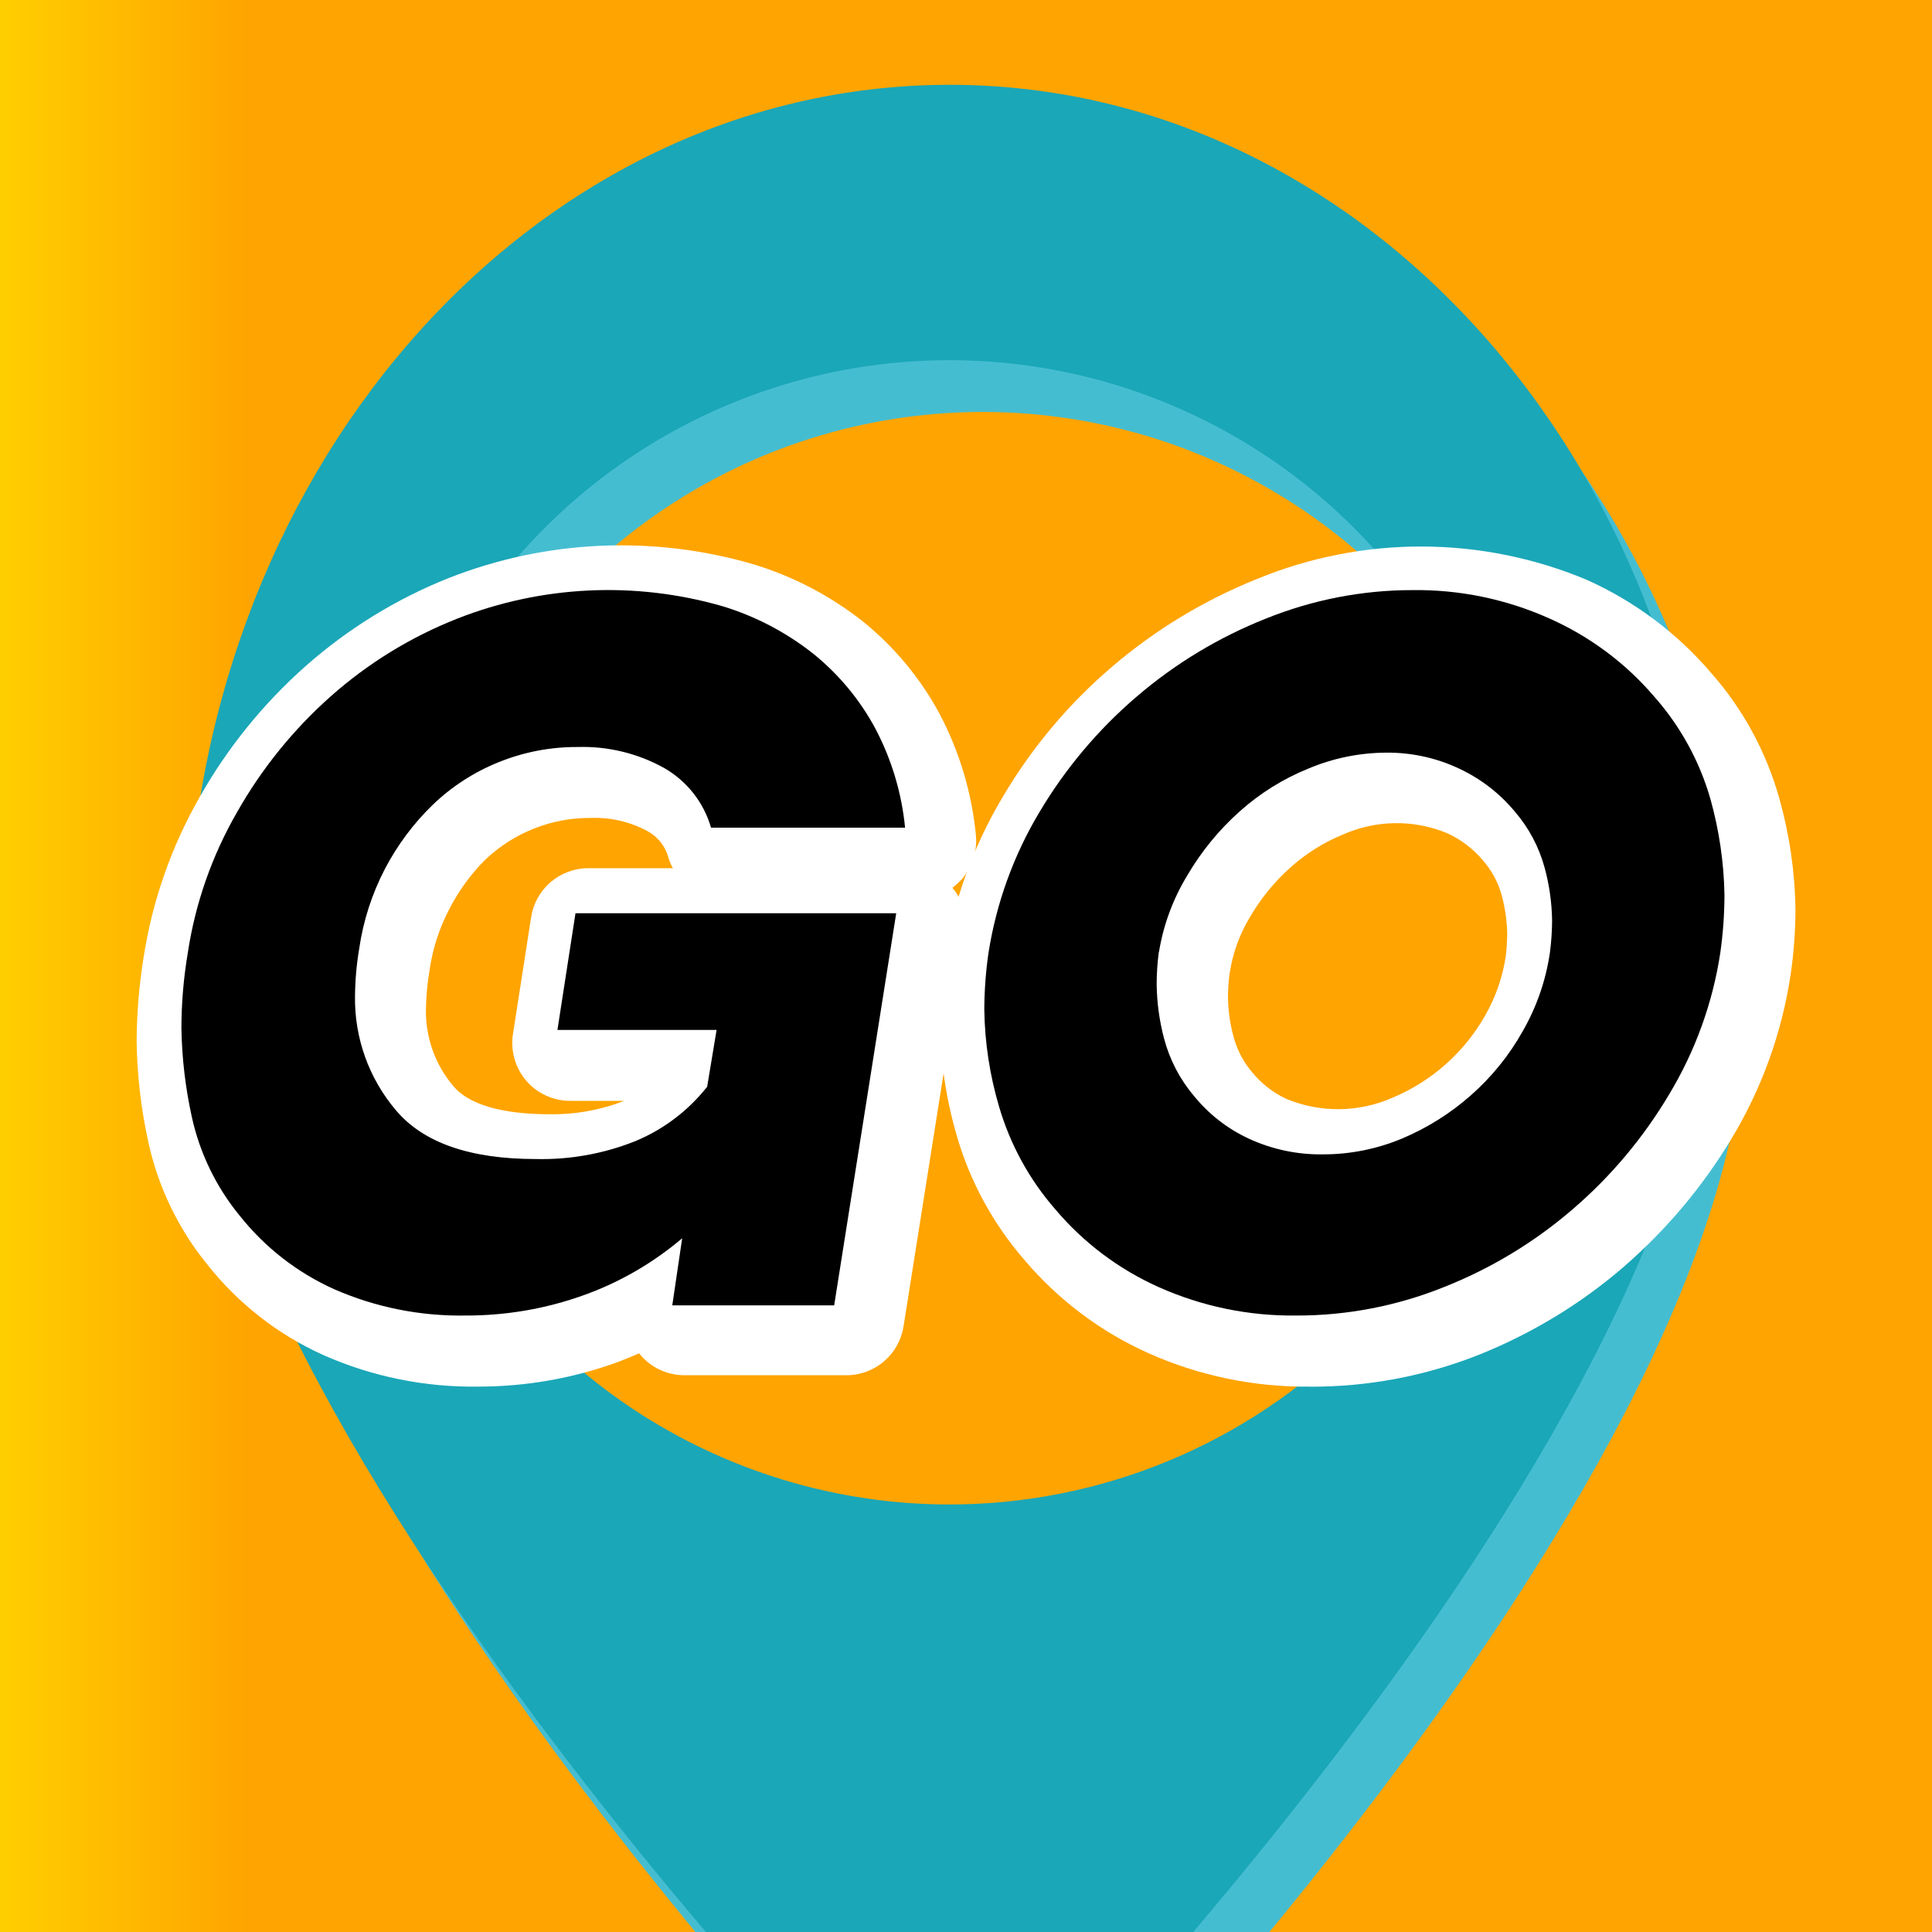
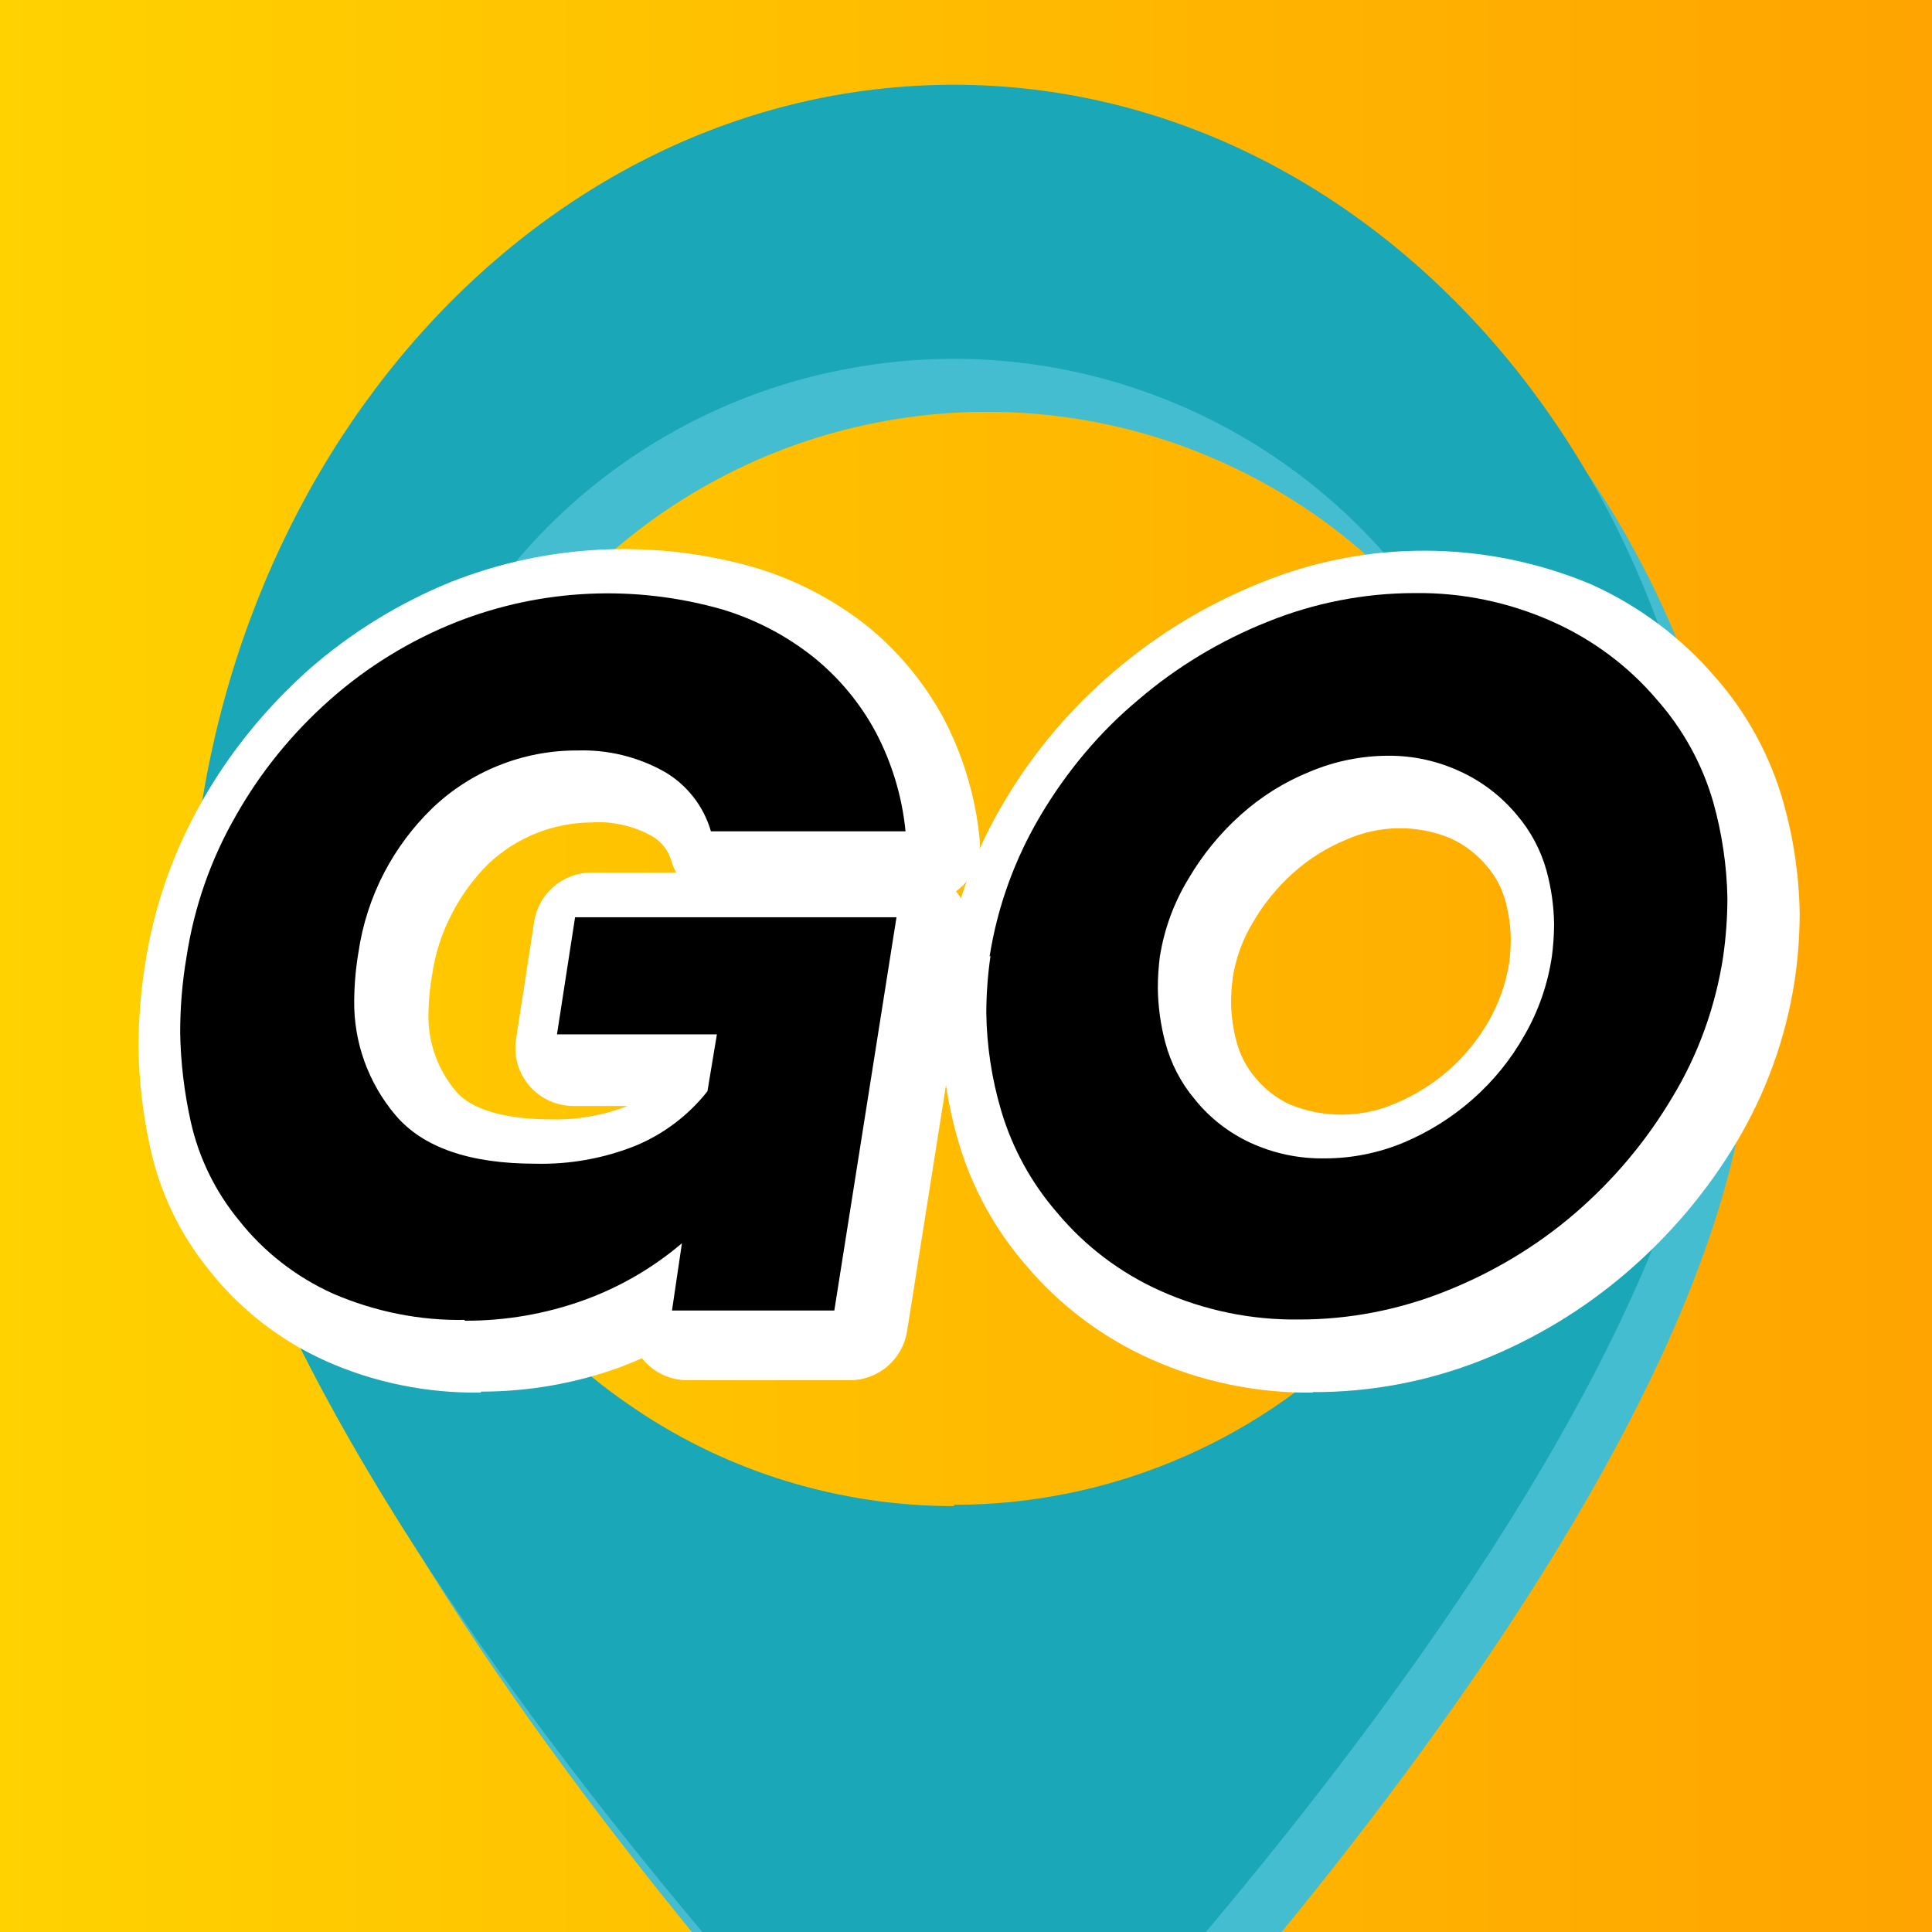
- <svg xmlns="http://www.w3.org/2000/svg" xmlns:xlink="http://www.w3.org/1999/xlink" width="16.0px" height="16.0px" viewBox="0 0 16.0 16.0" version="1.1" id="SVGRoot">
-   <defs id="defs23860">
-     <linearGradient id="Group_paint0-linear-241-174" x1="0" y1="55.77" x2="111.53" y2="55.77" gradientUnits="userSpaceOnUse" gradientTransform="matrix(0.1403631,0,0,0.1403631,0.1719519,0.1719518)">
-       <stop stop-color="#FFD200" id="stop23971" />
-       <stop offset="1" stop-color="#FFA400" id="stop23973" />
+ <svg xmlns="http://www.w3.org/2000/svg" id="SVGRoot" width="50" height="50" version="1.1" viewBox="0 0 50 50">
+   <defs>
+     <linearGradient id="linearGradient24490" x2="-16" y1="8" y2="8" gradientTransform="scale(3.12)" gradientUnits="userSpaceOnUse">
+       <stop stop-color="#FFD200" offset="0" />
+       <stop stop-color="#FFA400" offset="1" />
    </linearGradient>
-     <linearGradient xlink:href="#Group_paint0-linear-241-174" id="linearGradient24490" x1="0" y1="8" x2="-16" y2="8" gradientUnits="userSpaceOnUse" />
  </defs>
-   <g id="layer1">
-     <rect style="fill:url(#linearGradient24490);fill-opacity:1;stroke:none;stroke-width:2.8;stroke-linecap:round;stroke-linejoin:round;stroke-dashoffset:4;paint-order:markers stroke fill;stop-color:#000000" id="rect24384" width="16" height="16" x="-16" y="0" transform="scale(-1,1)" />
-     <g id="g23996" transform="matrix(0.6673731,0,0,0.6673731,-3.879434,1.132114)">
-       <path d="M 18.003,0 C 12.778,0 8.54,4.871 8.54,10.877 c 0,6.006 9.463,15.353 9.463,15.353 0,0 9.465,-9.344 9.465,-15.353 C 27.469,4.868 23.231,0 18.003,0 Z m 0,17.615 c -1.404,-0.001 -2.777,-0.419 -3.944,-1.201 -1.167,-0.782 -2.076,-1.892 -2.612,-3.19 -0.536,-1.298 -0.675,-2.726 -0.399,-4.103 0.276,-1.377 0.954,-2.641 1.948,-3.633 0.995,-0.992 2.261,-1.666 3.639,-1.938 1.378,-0.272 2.805,-0.129 4.102,0.411 1.297,0.54 2.404,1.452 3.182,2.621 0.778,1.169 1.192,2.543 1.189,3.947 -0.003,1.882 -0.753,3.686 -2.086,5.014 -1.333,1.329 -3.138,2.074 -5.02,2.072 z" fill="#45bdd1" id="path23955" style="stroke-width:0.224" />
-       <path d="m 17.597,-0.644 c -5.228,0 -9.465,4.871 -9.465,10.879 0,6.009 9.465,15.351 9.465,15.351 0,0 9.463,-9.344 9.463,-15.351 0,-6.006 -4.235,-10.879 -9.463,-10.879 z m 0,17.617 c -1.404,4.48e-4 -2.777,-0.416 -3.945,-1.195 -1.168,-0.78 -2.078,-1.888 -2.616,-3.186 -0.538,-1.297 -0.679,-2.725 -0.405,-4.102 0.274,-1.377 0.95,-2.643 1.942,-3.636 0.993,-0.993 2.258,-1.669 3.635,-1.944 1.377,-0.274 2.805,-0.134 4.102,0.404 1.297,0.537 2.406,1.447 3.187,2.615 0.78,1.168 1.197,2.54 1.197,3.945 0,1.883 -0.748,3.688 -2.079,5.019 -1.331,1.331 -3.136,2.08 -5.019,2.08 z" fill="#1aa7b8" id="path23957" style="stroke-width:0.224" />
-     </g>
-     <g id="g24002" transform="matrix(0.6673731,0,0,0.6673731,-3.767091,0.8313636)">
-       <path d="M 11.582,15.961 C 10.92,15.971 10.264,15.838 9.658,15.57 9.095,15.317 8.602,14.932 8.219,14.448 7.858,14.006 7.607,13.484 7.485,12.926 7.395,12.517 7.347,12.1 7.34,11.681 c 0.002,-0.353 0.031,-0.706 0.088,-1.055 C 7.537,9.926 7.774,9.252 8.127,8.637 8.471,8.03 8.914,7.484 9.436,7.021 9.962,6.556 10.564,6.185 11.216,5.926 12.42,5.453 13.747,5.393 14.989,5.755 c 0.496,0.15 0.96,0.392 1.367,0.714 0.389,0.315 0.712,0.704 0.949,1.145 0.245,0.465 0.397,0.972 0.449,1.495 0.011,0.1 6.73e-4,0.202 -0.03,0.298 -0.031,0.096 -0.081,0.185 -0.147,0.261 -0.035,0.037 -0.074,0.072 -0.114,0.103 0.067,0.079 0.117,0.171 0.145,0.271 0.028,0.1 0.035,0.204 0.019,0.306 l -0.77,4.866 c -0.027,0.169 -0.113,0.323 -0.243,0.434 -0.13,0.111 -0.295,0.172 -0.466,0.172 h -2.009 c -0.104,-2.3e-5 -0.207,-0.022 -0.301,-0.066 -0.095,-0.043 -0.179,-0.107 -0.246,-0.186 l -0.016,-0.02 c -0.09,0.04 -0.182,0.076 -0.274,0.112 -0.551,0.199 -1.133,0.301 -1.719,0.301 z M 13.33,6.96 C 12.792,6.96 12.259,7.062 11.759,7.261 11.259,7.458 10.798,7.742 10.397,8.098 9.992,8.457 9.649,8.881 9.382,9.351 9.117,9.815 8.938,10.324 8.855,10.852 c -0.046,0.274 -0.069,0.552 -0.07,0.831 0.007,0.322 0.047,0.642 0.117,0.956 0.073,0.338 0.227,0.654 0.449,0.92 0.243,0.305 0.555,0.548 0.911,0.707 0.418,0.181 0.869,0.27 1.324,0.26 0.422,0.005 0.841,-0.065 1.239,-0.206 0.324,-0.117 0.627,-0.285 0.898,-0.498 -0.409,0.134 -0.836,0.199 -1.266,0.195 -1.037,0 -1.796,-0.29 -2.285,-0.862 -0.443,-0.524 -0.682,-1.19 -0.673,-1.876 0.002,-0.236 0.023,-0.472 0.063,-0.705 0.123,-0.833 0.517,-1.601 1.122,-2.186 0.302,-0.289 0.656,-0.518 1.044,-0.673 0.399,-0.161 0.825,-0.244 1.255,-0.242 0.503,-0.012 0.999,0.113 1.437,0.361 0.273,0.158 0.503,0.379 0.673,0.644 h 1.039 C 16.107,8.417 16.078,8.361 16.048,8.305 15.901,8.031 15.701,7.789 15.458,7.593 15.191,7.384 14.886,7.228 14.56,7.133 14.161,7.015 13.747,6.956 13.33,6.96 Z m 1.661,7.434 h 0.554 l 0.543,-3.43 -2.523,0.013 h 1.133 c 0.104,-1.8e-4 0.208,0.022 0.302,0.066 0.095,0.044 0.179,0.108 0.246,0.188 0.067,0.08 0.116,0.173 0.144,0.274 0.027,0.101 0.032,0.206 0.015,0.309 l -0.117,0.703 c -0.02,0.119 -0.069,0.231 -0.144,0.325 -0.235,0.298 -0.527,0.546 -0.86,0.729 0.121,0.002 0.24,0.033 0.346,0.092 0.127,0.071 0.229,0.179 0.293,0.309 0.064,0.13 0.087,0.277 0.066,0.42 z M 12.971,8.904 c -0.484,-0.002 -0.95,0.183 -1.302,0.516 -0.181,0.18 -0.332,0.388 -0.449,0.615 -0.124,0.237 -0.207,0.494 -0.245,0.759 -0.027,0.16 -0.042,0.322 -0.045,0.485 -0.006,0.349 0.115,0.688 0.341,0.954 0.242,0.287 0.779,0.348 1.185,0.348 0.32,0.006 0.638,-0.051 0.936,-0.166 h -0.673 c -0.104,-9e-5 -0.206,-0.023 -0.3,-0.066 -0.094,-0.043 -0.178,-0.106 -0.245,-0.185 -0.067,-0.079 -0.117,-0.171 -0.145,-0.271 -0.028,-0.1 -0.035,-0.204 -0.019,-0.307 L 12.235,10.139 C 12.261,9.969 12.346,9.814 12.476,9.702 12.607,9.59 12.773,9.528 12.944,9.528 H 13.995 C 13.971,9.486 13.952,9.442 13.939,9.396 13.92,9.326 13.887,9.26 13.842,9.203 13.796,9.147 13.74,9.1 13.676,9.066 13.461,8.951 13.219,8.895 12.976,8.904 Z" fill="#ffffff" id="path23961" style="stroke-width:0.224" />
-       <path d="m 21.9,15.961 c -0.692,0.008 -1.377,-0.134 -2.009,-0.417 -0.592,-0.266 -1.116,-0.661 -1.535,-1.156 -0.388,-0.447 -0.675,-0.973 -0.839,-1.542 -0.132,-0.455 -0.203,-0.925 -0.209,-1.398 0.001,-0.27 0.021,-0.539 0.058,-0.806 0.111,-0.708 0.357,-1.389 0.725,-2.004 0.36,-0.609 0.819,-1.155 1.358,-1.614 0.535,-0.457 1.142,-0.824 1.796,-1.086 0.65,-0.268 1.346,-0.404 2.048,-0.402 0.703,0.002 1.398,0.143 2.046,0.415 0.592,0.266 1.118,0.66 1.54,1.154 0.394,0.447 0.682,0.977 0.844,1.551 0.127,0.449 0.195,0.913 0.202,1.38 -6.73e-4,0.274 -0.021,0.548 -0.061,0.819 -0.108,0.714 -0.355,1.401 -0.727,2.02 -0.361,0.602 -0.816,1.143 -1.347,1.603 -0.534,0.46 -1.141,0.827 -1.796,1.089 -0.667,0.264 -1.377,0.398 -2.094,0.395 z m -3.111,-5.113 c -0.03,0.198 -0.045,0.399 -0.045,0.599 0.006,0.344 0.058,0.685 0.155,1.015 0.111,0.371 0.301,0.713 0.557,1.003 0.283,0.332 0.636,0.597 1.035,0.774 0.954,0.385 2.02,0.379 2.97,-0.016 0.509,-0.201 0.981,-0.485 1.396,-0.842 0.416,-0.358 0.772,-0.782 1.053,-1.255 0.275,-0.458 0.458,-0.965 0.539,-1.493 0.029,-0.201 0.044,-0.405 0.045,-0.608 -0.007,-0.341 -0.058,-0.68 -0.153,-1.008 C 26.233,8.65 26.045,8.31 25.79,8.024 25.503,7.692 25.147,7.427 24.746,7.248 23.795,6.861 22.73,6.866 21.783,7.261 20.754,7.669 19.89,8.408 19.328,9.362 19.055,9.818 18.872,10.323 18.789,10.848 Z m 3.439,3.104 c -0.425,0.005 -0.845,-0.085 -1.23,-0.265 -0.363,-0.17 -0.683,-0.42 -0.936,-0.732 -0.237,-0.288 -0.408,-0.623 -0.503,-0.983 -0.071,-0.274 -0.109,-0.555 -0.112,-0.837 6.73e-4,-0.165 0.011,-0.33 0.031,-0.494 v -0.02 c 0.065,-0.43 0.214,-0.843 0.438,-1.217 0.211,-0.358 0.475,-0.681 0.783,-0.958 0.314,-0.282 0.673,-0.51 1.062,-0.673 0.389,-0.166 0.808,-0.25 1.231,-0.248 0.423,0.003 0.841,0.092 1.227,0.263 0.362,0.171 0.682,0.419 0.938,0.727 0.242,0.284 0.418,0.618 0.514,0.979 0.071,0.273 0.109,0.553 0.112,0.835 -2.7e-4,0.16 -0.01,0.319 -0.029,0.478 -0.065,0.439 -0.211,0.862 -0.429,1.248 -0.417,0.736 -1.067,1.312 -1.847,1.639 -0.396,0.168 -0.821,0.256 -1.25,0.258 z M 20.903,10.83 c -0.013,0.101 -0.02,0.203 -0.02,0.305 0.003,0.165 0.026,0.33 0.07,0.489 0.043,0.158 0.119,0.304 0.224,0.429 0.116,0.145 0.265,0.261 0.433,0.339 0.209,0.086 0.433,0.129 0.659,0.126 0.226,-0.003 0.449,-0.051 0.656,-0.142 0.487,-0.204 0.892,-0.564 1.151,-1.023 0.129,-0.226 0.215,-0.474 0.254,-0.732 0.011,-0.094 0.017,-0.188 0.018,-0.283 -0.004,-0.162 -0.027,-0.324 -0.07,-0.48 C 24.235,9.704 24.159,9.562 24.055,9.441 23.933,9.293 23.78,9.175 23.606,9.095 23.4,9.009 23.179,8.966 22.956,8.969 22.732,8.972 22.512,9.02 22.308,9.111 22.071,9.208 21.851,9.346 21.66,9.517 21.459,9.696 21.288,9.906 21.153,10.139 c -0.128,0.212 -0.212,0.447 -0.249,0.691 z" fill="#ffffff" id="path23965" style="stroke-width:0.224" />
-       <path d="M 11.418,15.079 C 10.859,15.088 10.305,14.977 9.793,14.753 9.334,14.547 8.932,14.234 8.619,13.84 8.328,13.485 8.125,13.067 8.026,12.619 7.946,12.257 7.902,11.888 7.896,11.517 7.896,11.202 7.923,10.889 7.975,10.579 8.068,9.963 8.276,9.37 8.588,8.83 8.893,8.292 9.285,7.807 9.748,7.396 10.211,6.985 10.743,6.658 11.319,6.431 c 1.051,-0.413 2.21,-0.467 3.295,-0.153 0.407,0.124 0.788,0.324 1.122,0.588 0.316,0.255 0.578,0.57 0.77,0.927 0.202,0.383 0.328,0.801 0.37,1.232 H 14.468 C 14.378,8.712 14.169,8.447 13.887,8.285 13.56,8.103 13.19,8.013 12.816,8.024 c -0.338,-0.002 -0.672,0.062 -0.985,0.189 -0.303,0.122 -0.58,0.301 -0.815,0.527 -0.24,0.232 -0.44,0.501 -0.595,0.797 -0.161,0.31 -0.269,0.644 -0.319,0.99 -0.033,0.194 -0.05,0.391 -0.052,0.588 -0.008,0.518 0.172,1.021 0.507,1.416 0.34,0.404 0.919,0.606 1.737,0.606 0.424,0.01 0.846,-0.066 1.239,-0.224 0.348,-0.145 0.653,-0.377 0.887,-0.673 l 0.117,-0.705 h -1.975 l 0.224,-1.448 h 3.98 l -0.77,4.866 h -2.009 l 0.123,-0.833 c -0.359,0.305 -0.769,0.543 -1.212,0.703 -0.475,0.172 -0.976,0.258 -1.481,0.256 z" fill="#000000" id="path23967" style="stroke-width:0.224" />
-       <path d="m 17.911,10.579 c 0.097,-0.618 0.312,-1.212 0.633,-1.748 0.322,-0.541 0.729,-1.025 1.208,-1.434 0.476,-0.408 1.016,-0.734 1.598,-0.965 0.578,-0.234 1.196,-0.355 1.82,-0.355 0.588,-0.008 1.171,0.113 1.708,0.355 0.497,0.222 0.939,0.551 1.293,0.965 0.324,0.366 0.563,0.8 0.698,1.27 0.109,0.389 0.168,0.79 0.175,1.194 -7.63e-4,0.24 -0.018,0.48 -0.052,0.718 -0.094,0.62 -0.31,1.216 -0.633,1.753 -0.32,0.539 -0.725,1.022 -1.201,1.43 -0.475,0.409 -1.015,0.735 -1.598,0.965 -0.58,0.233 -1.2,0.353 -1.825,0.352 -0.589,0.008 -1.173,-0.112 -1.71,-0.352 -0.495,-0.221 -0.934,-0.551 -1.284,-0.965 -0.322,-0.369 -0.56,-0.803 -0.698,-1.273 -0.116,-0.392 -0.178,-0.797 -0.184,-1.205 0.001,-0.236 0.018,-0.471 0.052,-0.705 z m 2.114,-0.013 c -0.018,0.134 -0.027,0.269 -0.027,0.404 0.003,0.227 0.034,0.454 0.092,0.673 0.069,0.259 0.193,0.5 0.366,0.705 0.184,0.229 0.418,0.412 0.685,0.536 0.288,0.133 0.603,0.2 0.92,0.195 0.336,5.39e-4 0.669,-0.066 0.979,-0.195 0.312,-0.131 0.601,-0.312 0.855,-0.536 0.258,-0.227 0.476,-0.495 0.644,-0.795 0.174,-0.302 0.289,-0.634 0.339,-0.979 0.017,-0.13 0.026,-0.261 0.027,-0.393 C 24.902,9.959 24.871,9.738 24.813,9.524 24.743,9.266 24.617,9.028 24.443,8.826 24.254,8.598 24.017,8.416 23.749,8.291 23.469,8.159 23.162,8.092 22.852,8.094 c -0.334,0.001 -0.664,0.068 -0.972,0.198 -0.314,0.127 -0.603,0.308 -0.855,0.534 -0.255,0.228 -0.473,0.495 -0.646,0.79 -0.177,0.291 -0.297,0.613 -0.352,0.949 z" fill="#000000" id="path23969" style="stroke-width:0.224" />
-     </g>
+   <rect transform="scale(-1,1)" x="-50" width="50" height="50" fill="url(#linearGradient24490)" stop-color="#000000" style="paint-order:markers stroke fill" />
+   <g transform="matrix(2.09 0 0 2.09 -12.1 3.54)" stroke-width=".224">
+     <path d="m18 0c-5.23 0-9.46 4.87-9.46 10.9 0 6.01 9.46 15.4 9.46 15.4s9.47-9.34 9.47-15.4c0-6.01-4.24-10.9-9.47-10.9zm0 17.6c-1.4-0.001-2.78-0.419-3.94-1.2s-2.08-1.89-2.61-3.19c-0.536-1.3-0.675-2.73-0.399-4.1 0.276-1.38 0.954-2.64 1.95-3.63 0.995-0.992 2.26-1.67 3.64-1.94 1.38-0.272 2.81-0.129 4.1 0.411 1.3 0.54 2.4 1.45 3.18 2.62 0.778 1.17 1.19 2.54 1.19 3.95-3e-3 1.88-0.753 3.69-2.09 5.01-1.33 1.33-3.14 2.07-5.02 2.07z" fill="#45bdd1" />
+     <path d="m17.6-0.644c-5.23 0-9.47 4.87-9.47 10.9 0 6.01 9.47 15.4 9.47 15.4s9.46-9.34 9.46-15.4c0-6.01-4.24-10.9-9.46-10.9zm0 17.6c-1.4 4.48e-4 -2.78-0.416-3.94-1.2-1.17-0.78-2.08-1.89-2.62-3.19-0.538-1.3-0.679-2.72-0.405-4.1 0.274-1.38 0.95-2.64 1.94-3.64 0.993-0.993 2.26-1.67 3.64-1.94 1.38-0.274 2.8-0.134 4.1 0.404 1.3 0.537 2.41 1.45 3.19 2.61 0.78 1.17 1.2 2.54 1.2 3.94 0 1.88-0.748 3.69-2.08 5.02-1.33 1.33-3.14 2.08-5.02 2.08z" fill="#1aa7b8" />
+   </g>
+   <g transform="matrix(2.09 0 0 2.09 -11.8 2.6)" stroke-width=".224">
+     <path d="m11.6 16c-0.662 0.01-1.32-0.123-1.92-0.391-0.563-0.253-1.06-0.638-1.44-1.12-0.361-0.442-0.613-0.964-0.734-1.52-0.09-0.409-0.139-0.827-0.146-1.25 0.002-0.353 0.031-0.706 0.087-1.05 0.11-0.7 0.347-1.37 0.7-1.99 0.344-0.607 0.786-1.15 1.31-1.62 0.526-0.465 1.13-0.836 1.78-1.1 1.2-0.472 2.53-0.532 3.77-0.171 0.496 0.15 0.96 0.392 1.37 0.714 0.389 0.315 0.712 0.704 0.949 1.14 0.245 0.465 0.397 0.972 0.449 1.49 0.011 0.1 6.73e-4 0.202-0.03 0.298-0.03 0.096-0.081 0.185-0.147 0.261-0.035 0.037-0.074 0.072-0.114 0.103 0.067 0.079 0.117 0.171 0.145 0.271 0.028 0.1 0.035 0.204 0.019 0.306l-0.77 4.87c-0.027 0.169-0.113 0.323-0.243 0.434-0.13 0.111-0.295 0.172-0.466 0.172h-2.01c-0.104-2.3e-5 -0.207-0.022-0.301-0.066-0.095-0.043-0.179-0.107-0.246-0.186l-0.016-0.02c-0.09 0.04-0.182 0.076-0.274 0.112-0.551 0.199-1.13 0.301-1.72 0.301zm1.75-9c-0.538-6.73e-4 -1.07 0.101-1.57 0.301-0.5 0.197-0.961 0.48-1.36 0.837-0.405 0.359-0.747 0.782-1.01 1.25-0.265 0.465-0.444 0.973-0.527 1.5-0.046 0.274-0.069 0.552-0.07 0.831 0.007 0.322 0.046 0.642 0.117 0.956 0.073 0.338 0.227 0.654 0.449 0.92 0.243 0.305 0.555 0.548 0.911 0.707 0.418 0.181 0.869 0.27 1.32 0.26 0.422 5e-3 0.841-0.065 1.24-0.206 0.324-0.117 0.627-0.285 0.898-0.498-0.409 0.134-0.836 0.199-1.27 0.195-1.04 0-1.8-0.29-2.28-0.862-0.443-0.524-0.682-1.19-0.673-1.88 0.002-0.236 0.023-0.472 0.063-0.705 0.123-0.833 0.517-1.6 1.12-2.19 0.302-0.289 0.656-0.518 1.04-0.673 0.399-0.161 0.825-0.244 1.25-0.242 0.503-0.012 0.999 0.113 1.44 0.361 0.273 0.158 0.503 0.379 0.673 0.644h1.04c-0.025-0.061-0.054-0.117-0.083-0.173-0.147-0.274-0.348-0.516-0.59-0.712-0.267-0.209-0.572-0.366-0.898-0.46-0.399-0.119-0.814-0.177-1.23-0.173zm1.66 7.43h0.554l0.543-3.43-2.52 0.013h1.13c0.104-1.8e-4 0.208 0.022 0.302 0.066 0.095 0.044 0.179 0.108 0.246 0.188 0.067 0.08 0.116 0.173 0.144 0.274 0.027 0.101 0.033 0.206 0.015 0.309l-0.117 0.703c-0.02 0.119-0.069 0.231-0.144 0.325-0.235 0.298-0.527 0.546-0.86 0.729 0.121 0.002 0.24 0.033 0.346 0.092 0.127 0.071 0.229 0.179 0.293 0.309 0.064 0.13 0.087 0.277 0.066 0.42zm-2.02-5.49c-0.484-0.002-0.95 0.183-1.3 0.516-0.181 0.18-0.332 0.388-0.449 0.615-0.124 0.237-0.207 0.494-0.245 0.759-0.028 0.16-0.043 0.322-0.045 0.485-0.006 0.349 0.115 0.688 0.341 0.954 0.242 0.287 0.779 0.348 1.19 0.348 0.32 0.006 0.638-0.051 0.936-0.166h-0.673c-0.104-9e-5 -0.206-0.023-0.3-0.066-0.094-0.043-0.178-0.106-0.245-0.185-0.067-0.079-0.117-0.171-0.145-0.271-0.028-0.1-0.035-0.204-0.019-0.307l0.224-1.45c0.026-0.17 0.111-0.325 0.242-0.437 0.13-0.112 0.296-0.174 0.468-0.174h1.05c-0.024-0.042-0.043-0.086-0.056-0.132-0.019-0.07-0.052-0.136-0.097-0.192-0.045-0.057-0.102-0.104-0.166-0.138-0.215-0.115-0.457-0.17-0.7-0.162z" fill="#fff" />
+     <path d="m21.9 16c-0.692 8e-3 -1.38-0.134-2.01-0.417-0.592-0.266-1.12-0.661-1.54-1.16-0.388-0.447-0.675-0.973-0.839-1.54-0.132-0.455-0.203-0.925-0.209-1.4 0.001-0.27 0.021-0.539 0.058-0.806 0.111-0.708 0.357-1.39 0.725-2 0.36-0.609 0.819-1.15 1.36-1.61 0.535-0.457 1.14-0.824 1.8-1.09 0.65-0.268 1.35-0.404 2.05-0.402 0.703 0.002 1.4 0.143 2.05 0.415 0.592 0.266 1.12 0.66 1.54 1.15 0.394 0.447 0.682 0.977 0.844 1.55 0.127 0.449 0.195 0.913 0.202 1.38-6.73e-4 0.274-0.021 0.548-0.061 0.819-0.108 0.714-0.355 1.4-0.727 2.02-0.361 0.602-0.816 1.14-1.35 1.6-0.534 0.46-1.14 0.827-1.8 1.09-0.667 0.264-1.38 0.398-2.09 0.395zm-3.11-5.11c-0.03 0.198-0.045 0.399-0.045 0.599 0.006 0.344 0.058 0.685 0.155 1.01 0.111 0.371 0.301 0.713 0.557 1 0.283 0.332 0.636 0.597 1.03 0.774 0.954 0.385 2.02 0.379 2.97-0.016 0.509-0.201 0.981-0.485 1.4-0.842 0.416-0.358 0.772-0.782 1.05-1.25 0.275-0.458 0.458-0.965 0.539-1.49 0.029-0.201 0.044-0.405 0.045-0.608-0.007-0.341-0.058-0.68-0.153-1.01-0.107-0.368-0.295-0.708-0.55-0.994-0.287-0.332-0.643-0.597-1.04-0.777-0.951-0.386-2.02-0.381-2.96 0.013-1.03 0.408-1.89 1.15-2.46 2.1-0.273 0.456-0.456 0.961-0.539 1.49zm3.44 3.1c-0.425 0.005-0.845-0.085-1.23-0.265-0.363-0.17-0.683-0.42-0.936-0.732-0.237-0.288-0.408-0.623-0.503-0.983-0.071-0.274-0.109-0.555-0.112-0.837 6.73e-4 -0.165 0.011-0.33 0.031-0.494v-0.02c0.065-0.43 0.214-0.843 0.438-1.22 0.211-0.358 0.475-0.681 0.783-0.958 0.314-0.282 0.673-0.51 1.06-0.673 0.389-0.166 0.808-0.25 1.23-0.248 0.423 0.003 0.841 0.092 1.23 0.263 0.362 0.171 0.682 0.419 0.938 0.727 0.242 0.284 0.418 0.618 0.514 0.979 0.071 0.273 0.109 0.553 0.112 0.835-2.7e-4 0.16-0.01 0.319-0.029 0.478-0.065 0.439-0.211 0.862-0.429 1.25-0.417 0.736-1.07 1.31-1.85 1.64-0.396 0.168-0.821 0.256-1.25 0.258zm-1.32-3.12c-0.013 0.101-0.02 0.203-0.02 0.305 0.003 0.165 0.026 0.33 0.07 0.489 0.043 0.158 0.119 0.304 0.224 0.429 0.116 0.145 0.265 0.261 0.433 0.339 0.209 0.086 0.433 0.129 0.659 0.126 0.226-0.003 0.449-0.051 0.656-0.142 0.487-0.204 0.892-0.564 1.15-1.02 0.129-0.226 0.215-0.474 0.254-0.732 0.011-0.094 0.017-0.188 0.018-0.283-0.004-0.162-0.027-0.324-0.07-0.48-0.044-0.154-0.12-0.296-0.224-0.417-0.121-0.148-0.275-0.266-0.449-0.346-0.206-0.086-0.427-0.129-0.65-0.126-0.223 0.003-0.443 0.051-0.647 0.142-0.238 0.098-0.457 0.235-0.649 0.406-0.201 0.179-0.372 0.389-0.507 0.622-0.128 0.212-0.212 0.447-0.249 0.691z" fill="#fff" />
+     <path d="m11.4 15.1c-0.559 0.01-1.11-0.102-1.63-0.325-0.458-0.207-0.861-0.52-1.17-0.914-0.291-0.355-0.494-0.773-0.593-1.22-0.08-0.362-0.124-0.731-0.13-1.1 1.35e-4 -0.314 0.026-0.628 0.079-0.938 0.094-0.616 0.301-1.21 0.613-1.75 0.305-0.539 0.697-1.02 1.16-1.43 0.463-0.411 0.995-0.737 1.57-0.965 1.05-0.413 2.21-0.467 3.3-0.153 0.407 0.124 0.788 0.324 1.12 0.588 0.316 0.255 0.578 0.57 0.77 0.927 0.202 0.383 0.328 0.801 0.37 1.23h-2.41c-0.09-0.313-0.299-0.579-0.581-0.741-0.327-0.182-0.697-0.272-1.07-0.26-0.338-0.002-0.672 0.062-0.985 0.189-0.303 0.122-0.58 0.301-0.815 0.527-0.24 0.232-0.44 0.501-0.595 0.797-0.161 0.31-0.269 0.644-0.319 0.99-0.033 0.194-0.05 0.391-0.052 0.588-0.008 0.518 0.172 1.02 0.507 1.42 0.34 0.404 0.919 0.606 1.74 0.606 0.424 0.01 0.846-0.066 1.24-0.224 0.348-0.145 0.653-0.377 0.887-0.673l0.117-0.705h-1.98l0.224-1.45h3.98l-0.77 4.87h-2.01l0.123-0.833c-0.359 0.305-0.769 0.543-1.21 0.703-0.475 0.172-0.976 0.258-1.48 0.256z" />
+     <path d="m17.9 10.6c0.097-0.618 0.312-1.21 0.633-1.75 0.322-0.541 0.729-1.03 1.21-1.43 0.476-0.408 1.02-0.734 1.6-0.965 0.578-0.234 1.2-0.355 1.82-0.355 0.588-0.008 1.17 0.113 1.71 0.355 0.497 0.222 0.939 0.551 1.29 0.965 0.324 0.366 0.563 0.8 0.698 1.27 0.109 0.389 0.168 0.79 0.175 1.19-7.63e-4 0.24-0.018 0.48-0.052 0.718-0.094 0.62-0.31 1.22-0.633 1.75-0.32 0.539-0.725 1.02-1.2 1.43-0.475 0.409-1.02 0.735-1.6 0.965-0.58 0.233-1.2 0.353-1.82 0.352-0.589 0.008-1.17-0.112-1.71-0.352-0.495-0.221-0.934-0.551-1.28-0.965-0.322-0.369-0.56-0.803-0.698-1.27-0.116-0.392-0.178-0.797-0.184-1.21 1e-3 -0.236 0.018-0.471 0.052-0.705zm2.11-0.013c-0.018 0.134-0.027 0.269-0.027 0.404 0.003 0.227 0.034 0.454 0.092 0.673 0.069 0.259 0.193 0.5 0.366 0.705 0.184 0.229 0.418 0.412 0.685 0.536 0.288 0.133 0.603 0.2 0.92 0.195 0.336 5.39e-4 0.669-0.066 0.979-0.195 0.312-0.131 0.601-0.312 0.855-0.536 0.258-0.227 0.476-0.495 0.644-0.795 0.174-0.302 0.289-0.634 0.339-0.979 0.017-0.13 0.026-0.261 0.027-0.393-0.003-0.222-0.034-0.443-0.092-0.658-0.07-0.257-0.197-0.496-0.37-0.698-0.189-0.227-0.426-0.41-0.694-0.534-0.281-0.132-0.588-0.2-0.898-0.198-0.334 0.001-0.664 0.068-0.972 0.198-0.314 0.127-0.603 0.308-0.855 0.534-0.255 0.228-0.473 0.495-0.646 0.79-0.177 0.291-0.297 0.613-0.352 0.949z" />
  </g>
</svg>
